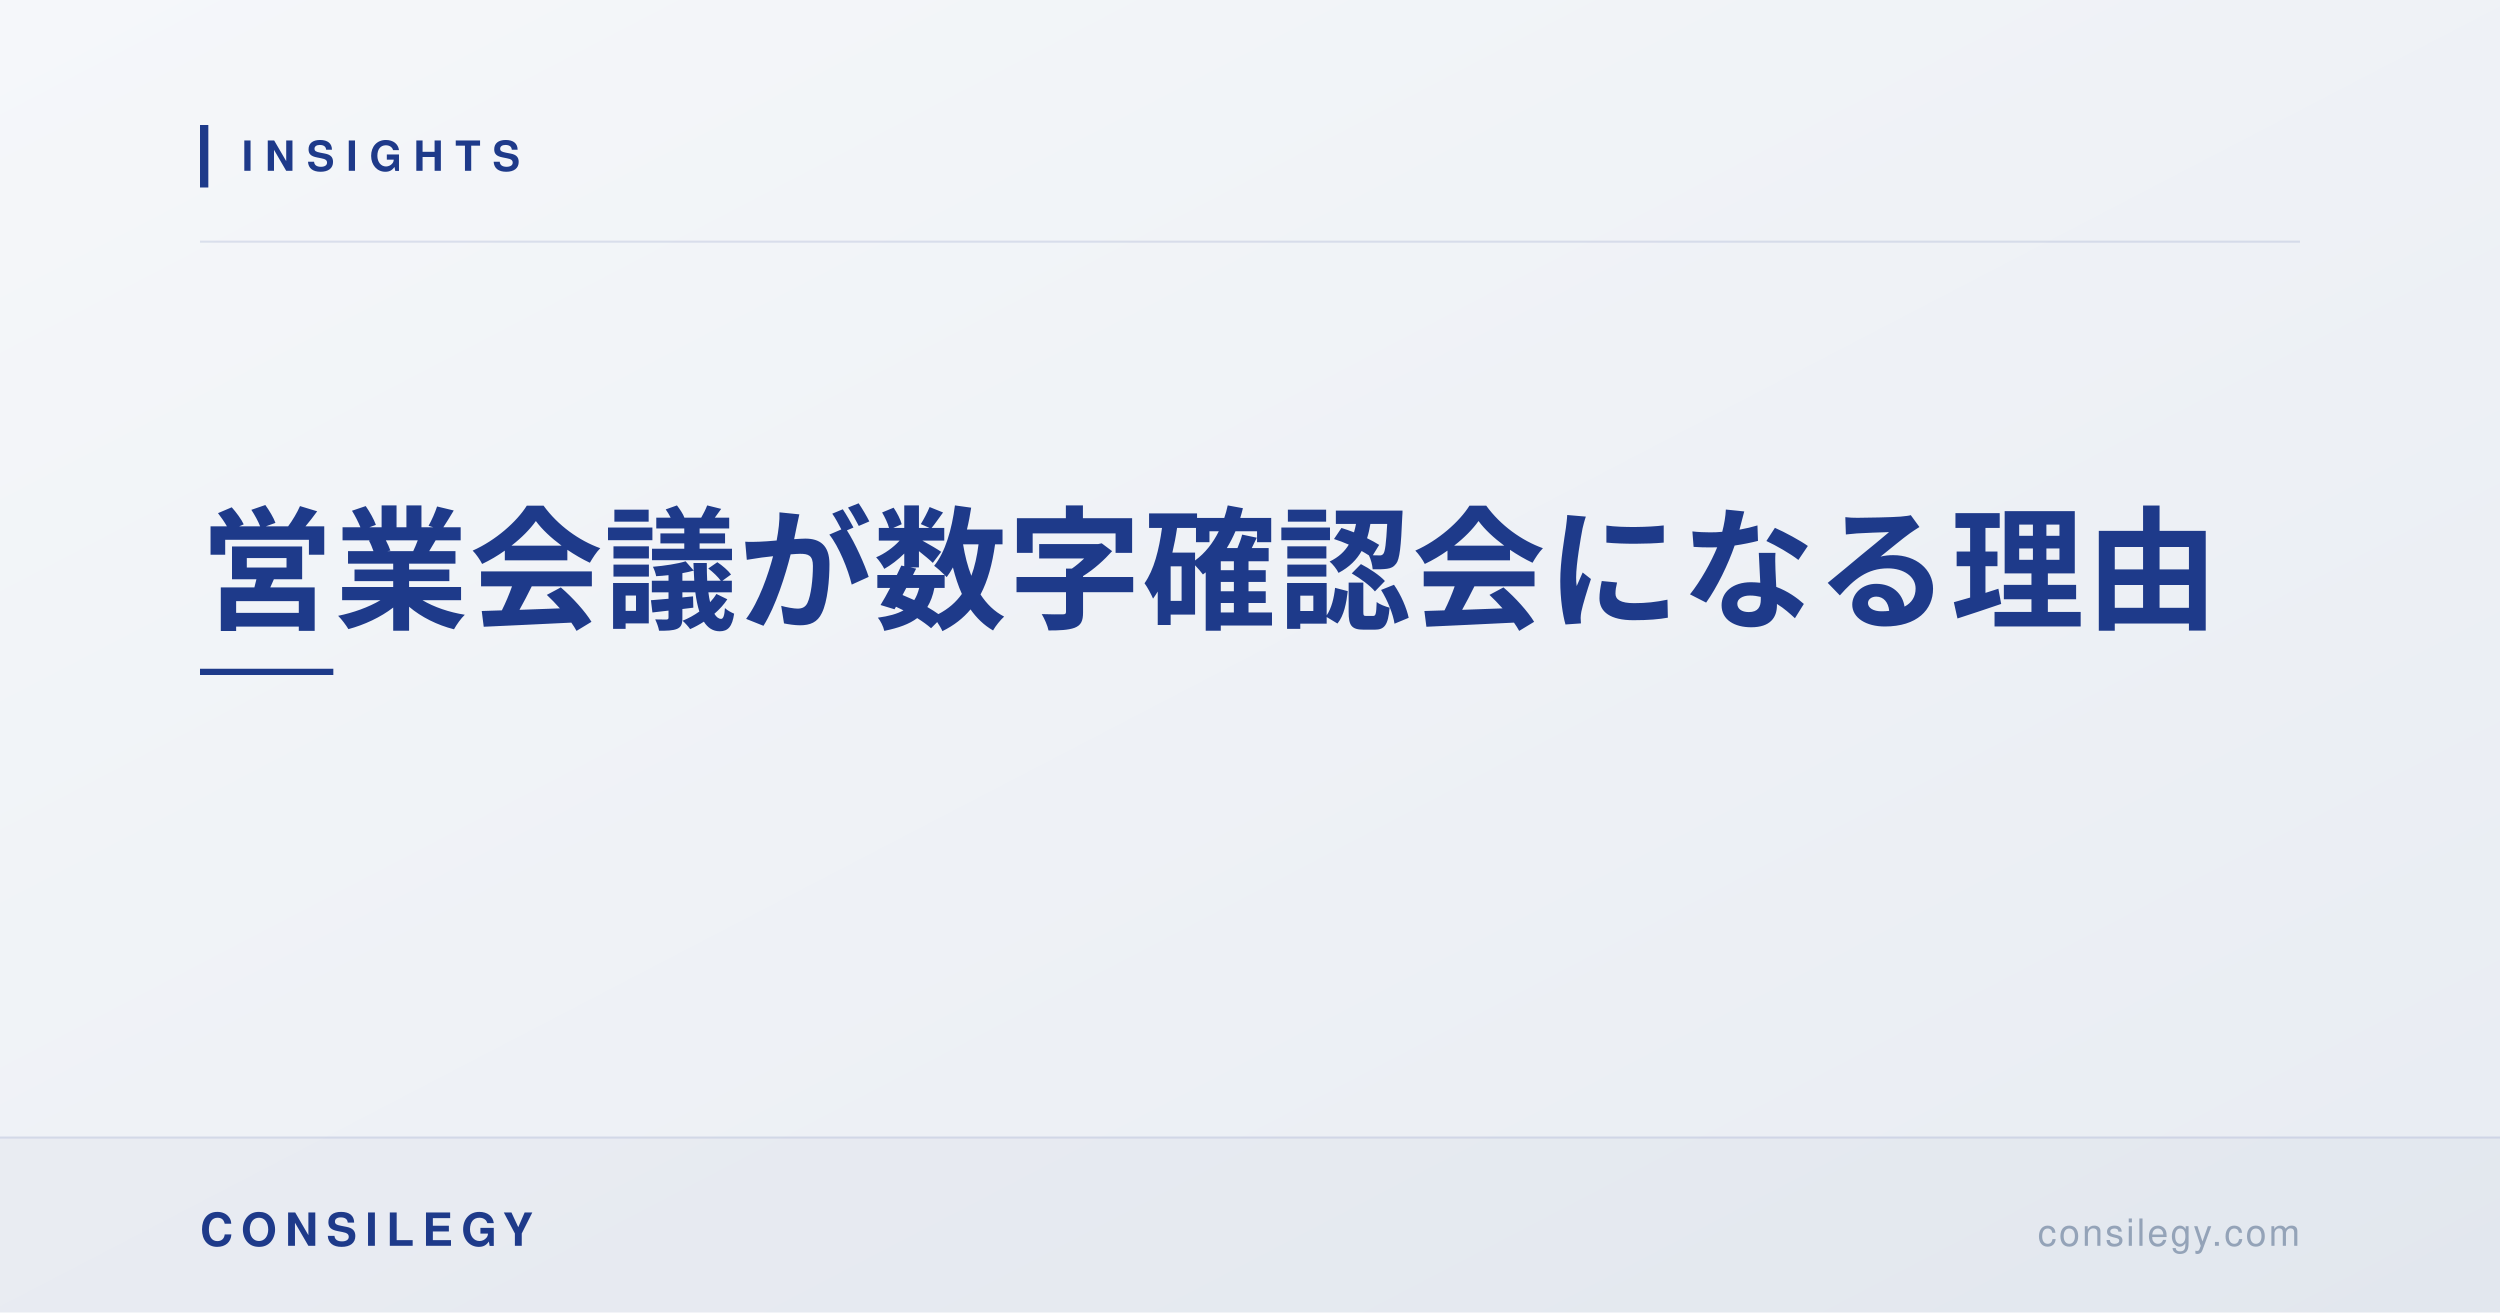
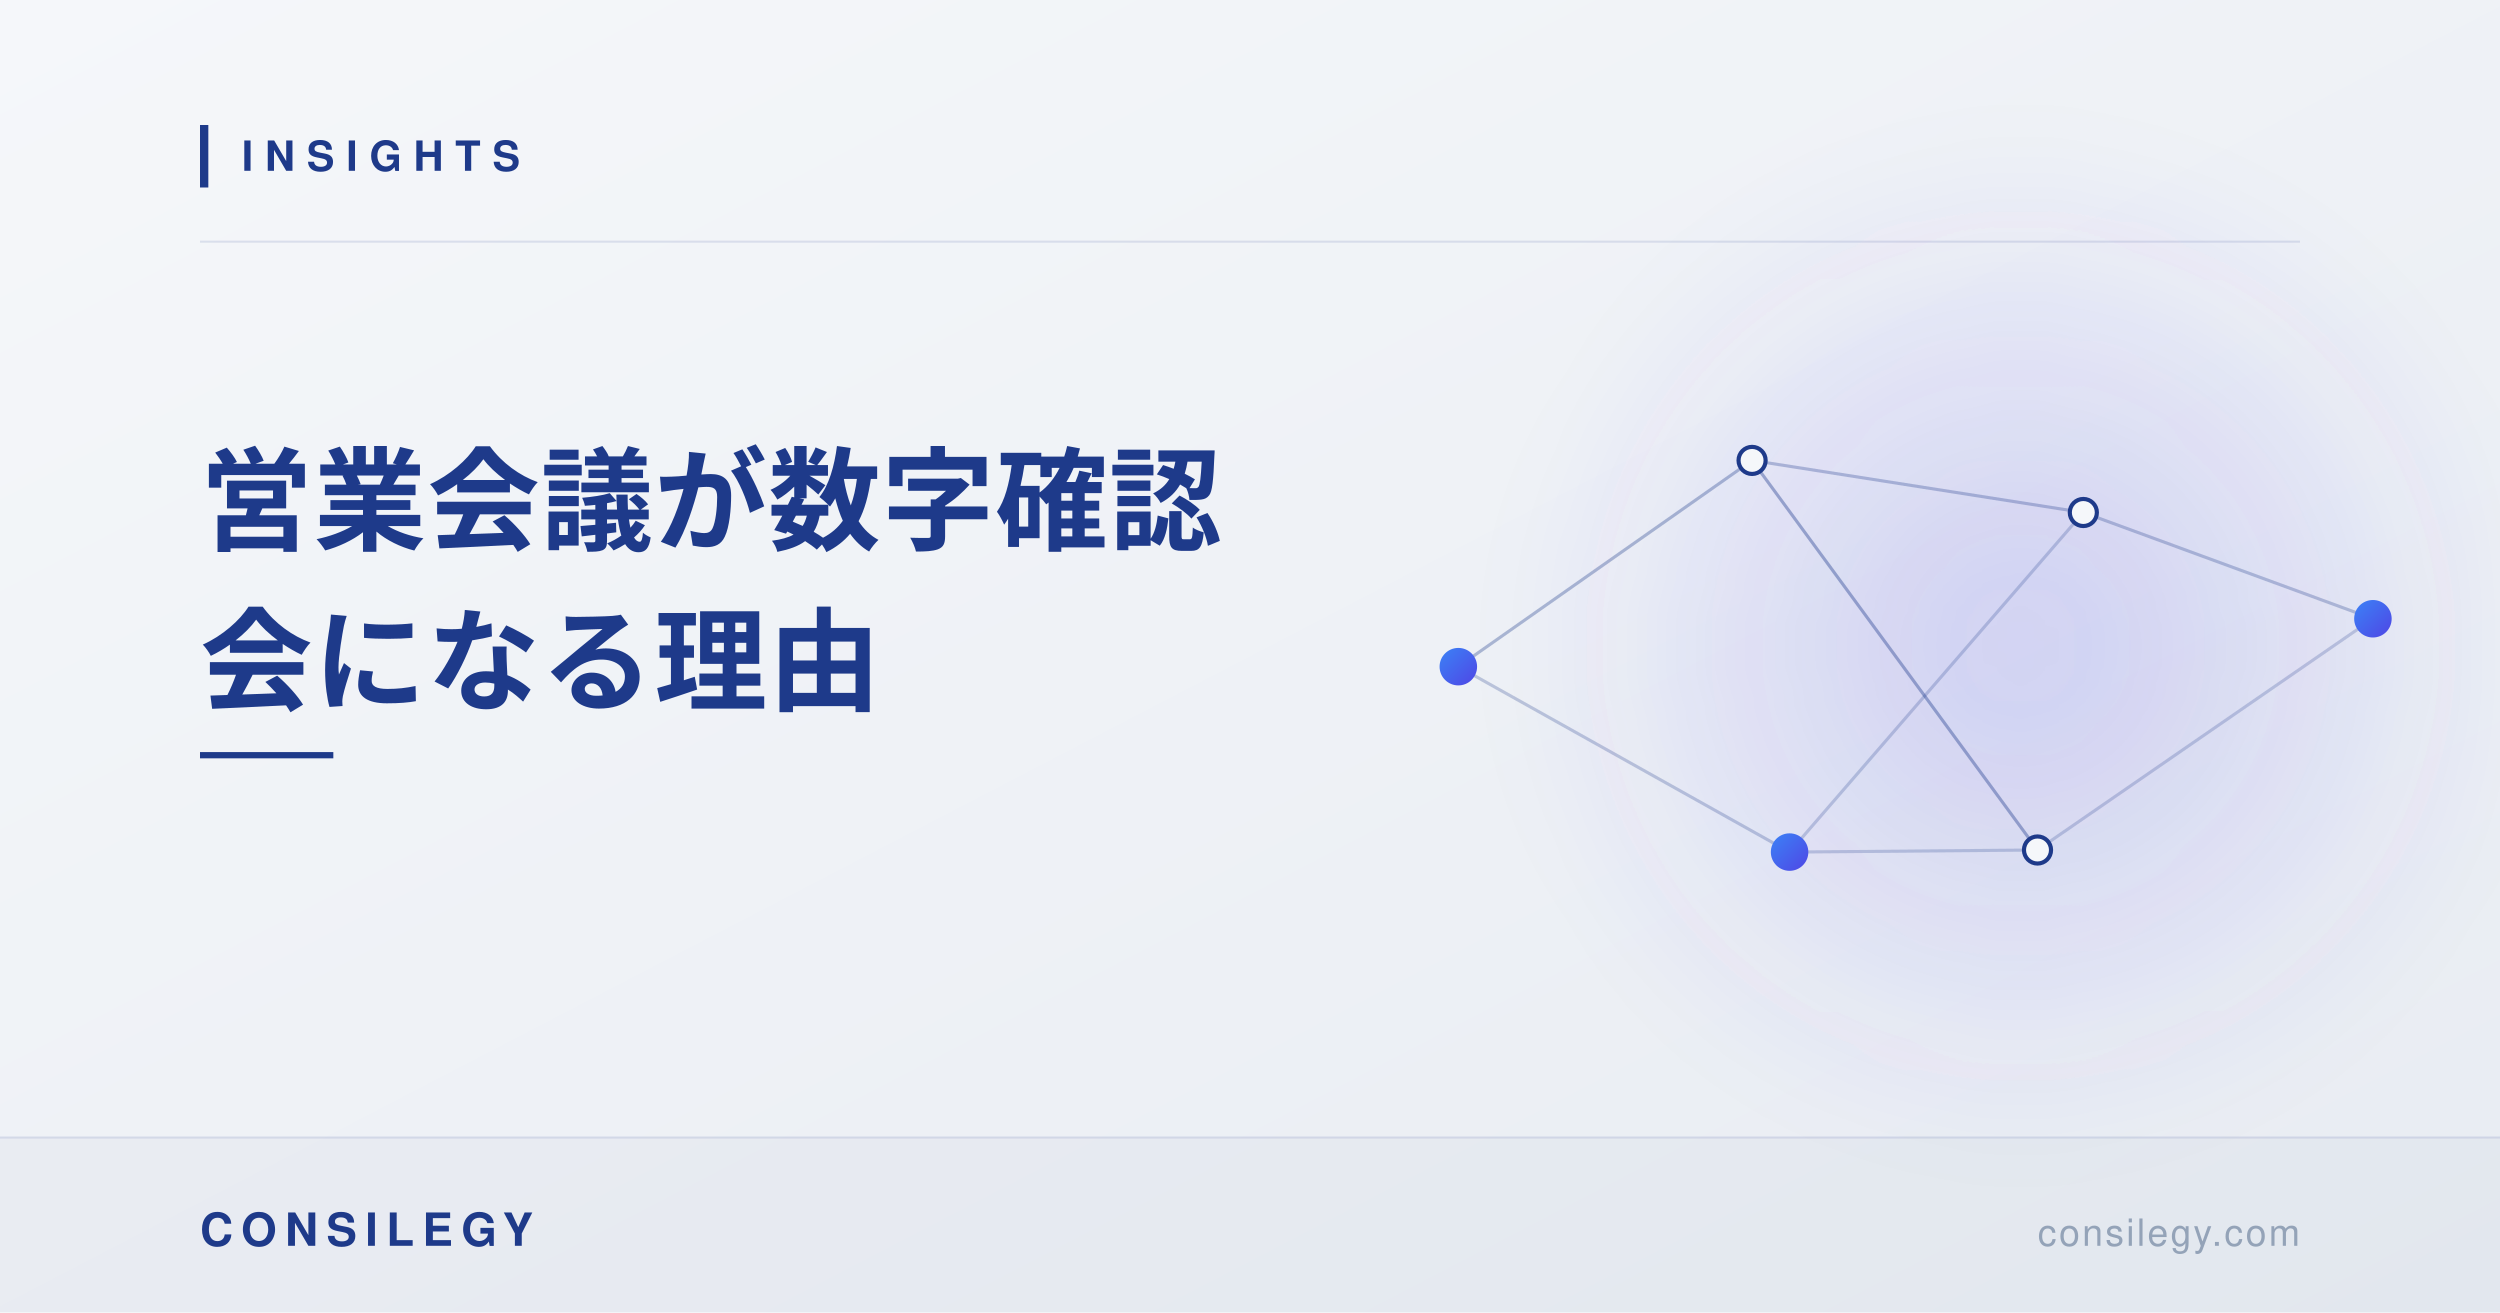
<svg xmlns="http://www.w3.org/2000/svg" viewBox="0 0 1200 630" width="1200" height="630">
  <defs>
    <linearGradient id="bg" x1="0%" y1="0%" x2="100%" y2="100%">
      <stop offset="0%" stop-color="#F5F7FA" />
      <stop offset="100%" stop-color="#E8ECF2" />
    </linearGradient>
+     <linearGradient id="bi" x1="0%" y1="0%" x2="100%" y2="100%">
+       <stop offset="0%" stop-color="#3B82F6" />
+       <stop offset="100%" stop-color="#4F46E5" />
+     </linearGradient>
+     <radialGradient id="glow" cx="50%" cy="50%" r="50%">
+       <stop offset="0%" stop-color="#4F46E5" stop-opacity="0.20" />
+       <stop offset="100%" stop-color="#4F46E5" stop-opacity="0" />
+     </radialGradient>
+     <filter id="soft" x="-60%" y="-60%" width="220%" height="220%">
+       <feGaussianBlur stdDeviation="26" />
+     </filter>
  </defs>
  <rect width="1200" height="630" fill="url(#bg)" />
+   <circle cx="970" cy="310" r="240" fill="url(#glow)" filter="url(#soft)" />
+   <line x1="700" y1="320" x2="841" y2="221" stroke="#1E3A8A" stroke-opacity="0.33" stroke-width="1.5" />
+   <line x1="700" y1="320" x2="859" y2="409" stroke="#1E3A8A" stroke-opacity="0.25" stroke-width="1.5" />
+   <line x1="841" y1="221" x2="1000" y2="246" stroke="#1E3A8A" stroke-opacity="0.29" stroke-width="1.5" />
+   <line x1="841" y1="221" x2="978" y2="408" stroke="#1E3A8A" stroke-opacity="0.39" stroke-width="1.5" />
+   <line x1="859" y1="409" x2="1000" y2="246" stroke="#1E3A8A" stroke-opacity="0.23" stroke-width="1.5" />
+   <line x1="859" y1="409" x2="978" y2="408" stroke="#1E3A8A" stroke-opacity="0.23" stroke-width="1.5" />
+   <line x1="1000" y1="246" x2="1139" y2="297" stroke="#1E3A8A" stroke-opacity="0.28" stroke-width="1.5" />
+   <line x1="978" y1="408" x2="1139" y2="297" stroke="#1E3A8A" stroke-opacity="0.22" stroke-width="1.5" />
+   <circle cx="700" cy="320" r="9" fill="url(#bi)" />
+   <circle cx="841" cy="221" r="6.5" fill="#F5F7FA" stroke="#1E3A8A" stroke-width="2" />
+   <circle cx="859" cy="409" r="9" fill="url(#bi)" />
+   <circle cx="1000" cy="246" r="6.5" fill="#F5F7FA" stroke="#1E3A8A" stroke-width="2" />
+   <circle cx="978" cy="408" r="6.5" fill="#F5F7FA" stroke="#1E3A8A" stroke-width="2" />
+   <circle cx="1139" cy="297" r="9" fill="url(#bi)" />
  <rect x="96" y="60" width="4" height="30" fill="#1E3A8A" />
  <text x="116" y="82" font-family="'Helvetica Neue',Helvetica,Arial,sans-serif" font-size="20" font-weight="600" fill="#1E3A8A" letter-spacing="0.28em">INSIGHTS</text>
  <line x1="96" y1="116" x2="1104" y2="116" stroke="#1E3A8A" stroke-opacity="0.12" stroke-width="1" />
-   <text x="96" y="297" font-family="'Hiragino Sans','Hiragino Kaku Gothic ProN',system-ui,sans-serif" font-size="64" font-weight="600" fill="#1E3A8A" letter-spacing="0.01em">営業会議が数字確認会になる理由</text>
-   <rect x="96" y="321" width="64" height="3" fill="#1E3A8A" />
+   <text x="96" y="260" font-family="'Hiragino Sans','Hiragino Kaku Gothic ProN',system-ui,sans-serif" font-size="54" font-weight="600" fill="#1E3A8A" letter-spacing="0.01em">営業会議が数字確認</text>
+   <text x="96" y="337" font-family="'Hiragino Sans','Hiragino Kaku Gothic ProN',system-ui,sans-serif" font-size="54" font-weight="600" fill="#1E3A8A" letter-spacing="0.01em">会になる理由</text>
+   <rect x="96" y="361" width="64" height="3" fill="#1E3A8A" />
  <rect x="0" y="546" width="1200" height="84" fill="#1E3A8A" fill-opacity="0.035" />
  <line x1="0" y1="546" x2="1200" y2="546" stroke="#1E3A8A" stroke-opacity="0.12" stroke-width="1" />
  <text x="96" y="598" font-family="'Helvetica Neue',Helvetica,Arial,sans-serif" font-size="22" font-weight="600" fill="#1E3A8A" letter-spacing="0.18em">CONSILEGY</text>
  <text x="1104" y="598" text-anchor="end" font-family="'Helvetica Neue',Helvetica,Arial,sans-serif" font-size="18" font-weight="400" fill="#94A3B8" letter-spacing="0.06em">consilegy.com</text>
</svg>
